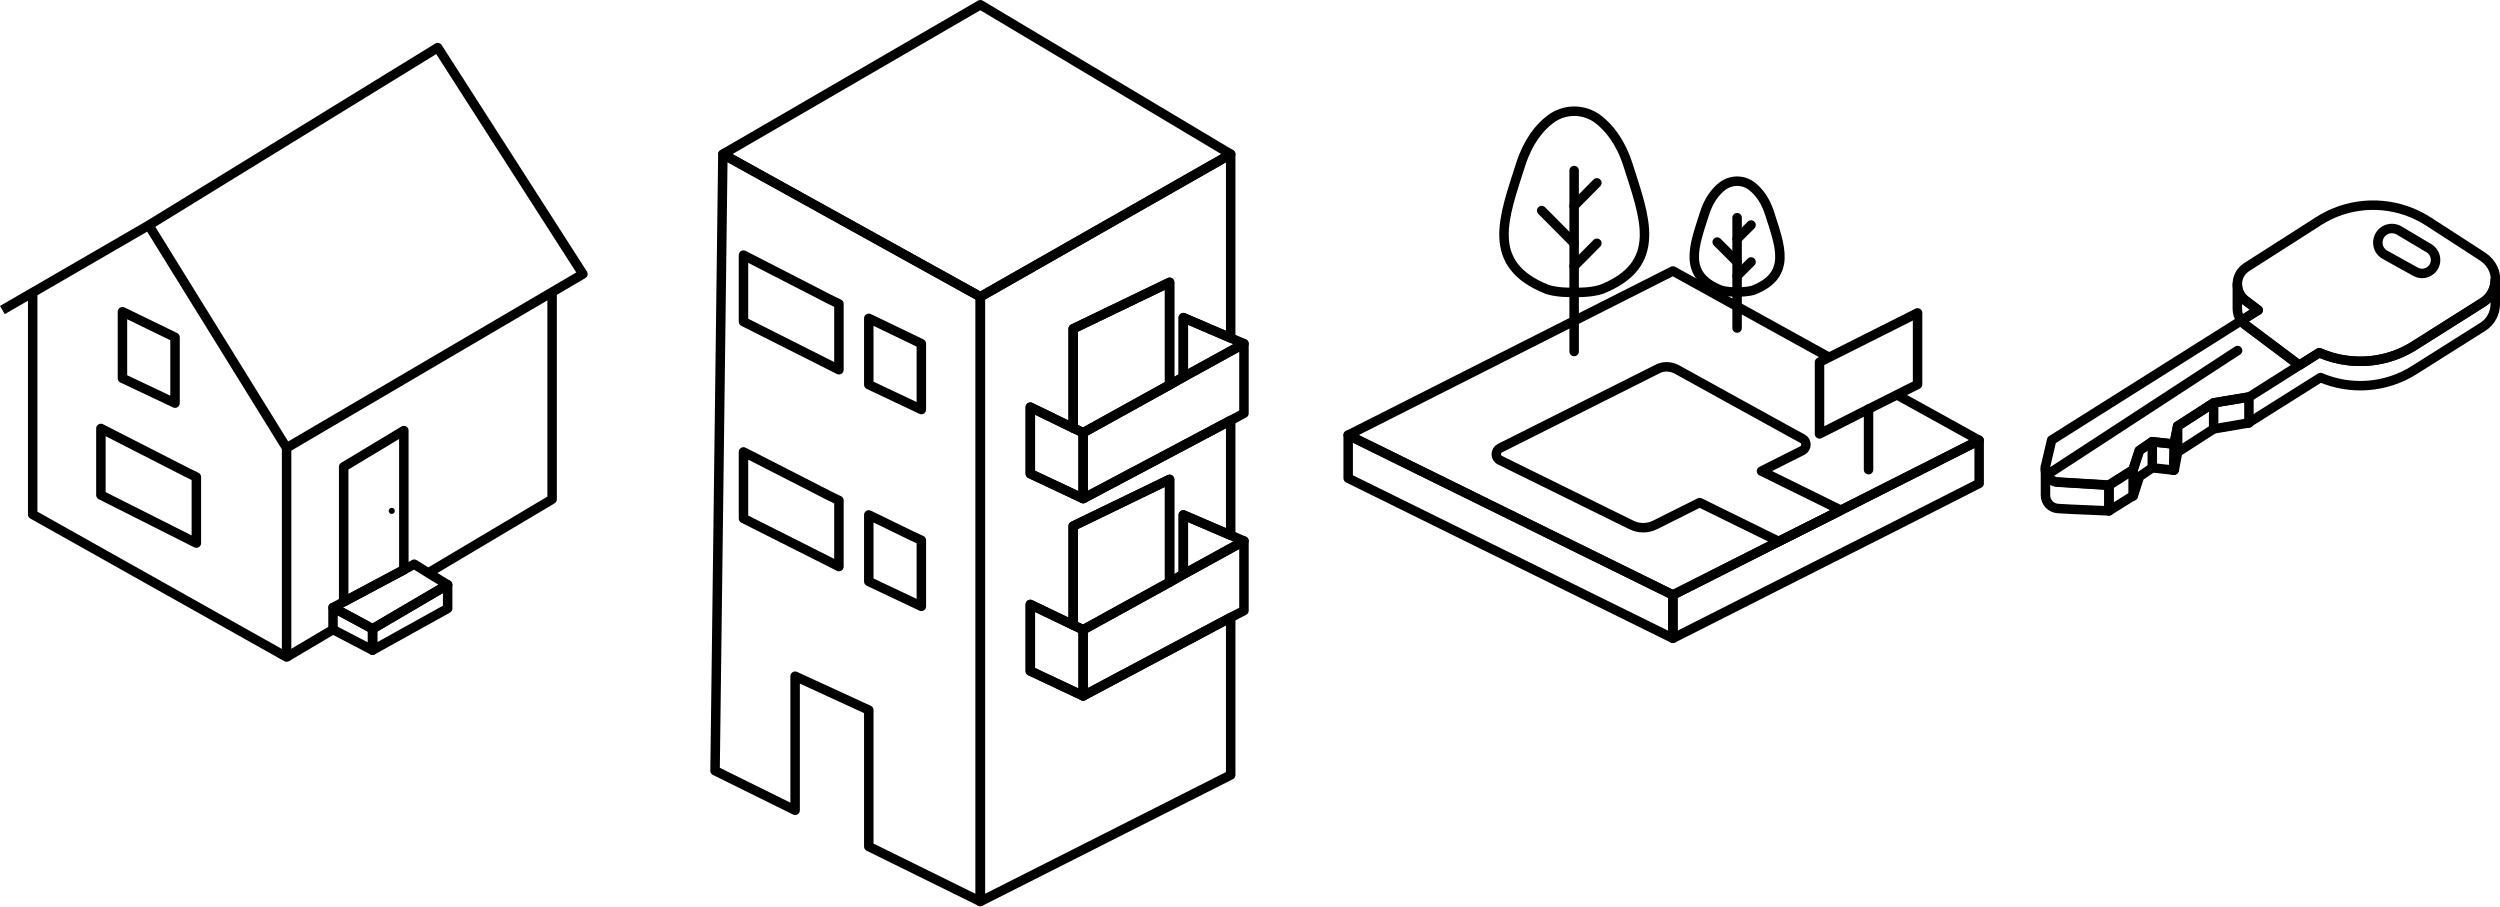
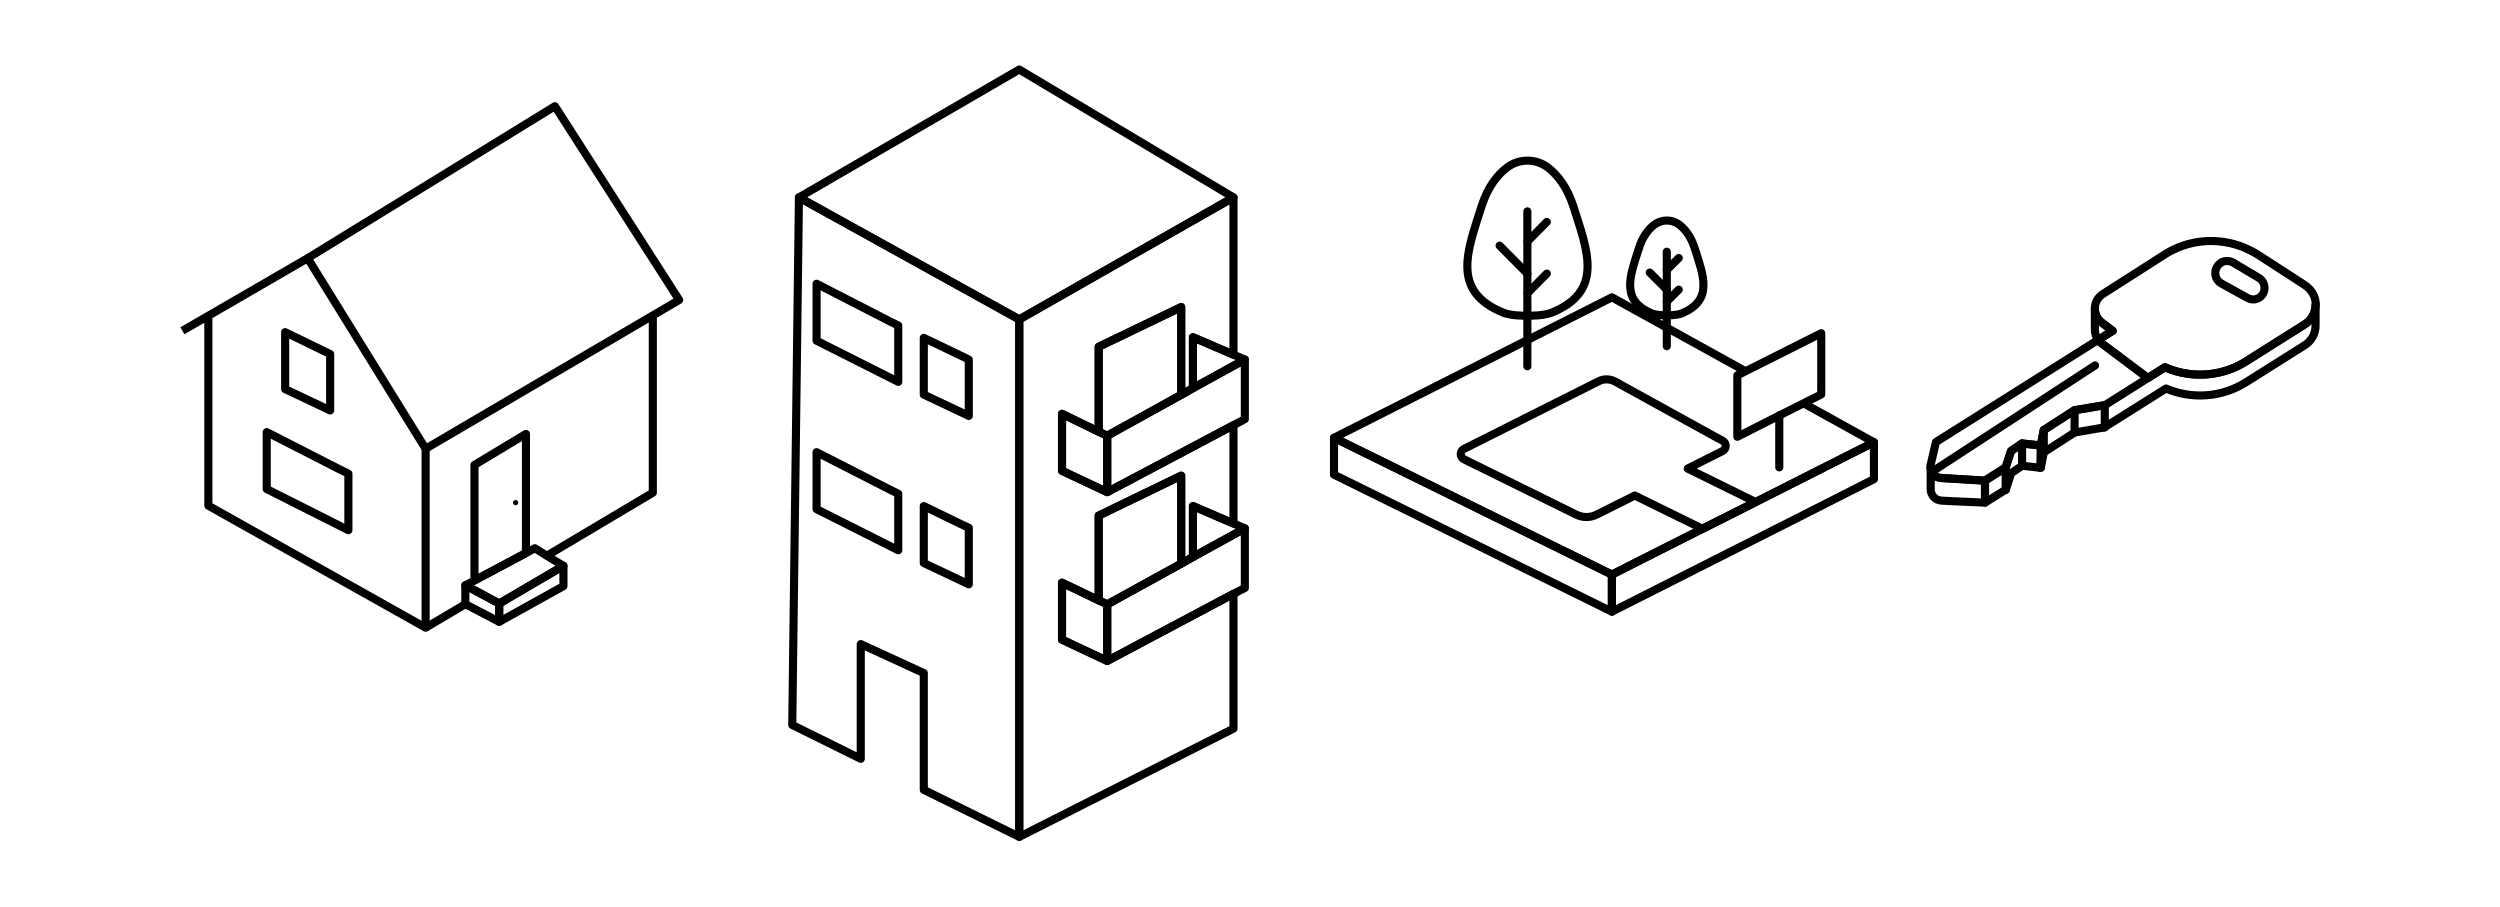
- <svg xmlns="http://www.w3.org/2000/svg" id="Capa_2" version="1.1" viewBox="0 0 1055.5 382.6">
+ <svg xmlns="http://www.w3.org/2000/svg" id="Capa_2" version="1.1" viewBox="0 0 1233.5 447.1">
  <defs>
    <style>
      .st0 {
        stroke-linecap: round;
      }

      .st0, .st1 {
        fill: none;
        stroke: #000;
        stroke-linejoin: round;
        stroke-width: 4px;
      }
    </style>
  </defs>
  <g id="Capa_1-2">
-     <polyline class="st1" points="13.8 123.5 62.8 95.1 121 189.1 121 277.4 13.8 217.2 13.8 123.5 1 130.9" />
-     <polyline class="st1" points="62.8 95.1 184.8 20.1 246.1 115.7 121 189.1" />
-     <line class="st1" x1="140.6" y1="265.8" x2="121" y2="277.4" />
-     <polyline class="st1" points="233.1 123.4 233.1 210.8 180.8 241.9" />
-     <polygon class="st1" points="157.3 265.5 157.3 274.5 140.6 265.8 140.6 256.5 148.8 260.9 157.3 265.5" />
-     <polygon class="st1" points="189 246.9 189 256.9 157.3 274.5 157.3 265.5 189 246.9" />
-     <polygon class="st1" points="189 246.9 157.3 265.5 148.8 260.9 140.6 256.5 174.9 238.2 180.8 241.9 189 246.9" />
-     <polygon class="st1" points="145.1 254.1 145.1 197.1 170.5 181.8 170.5 240.6 145.1 254.1" />
-     <circle cx="165.4" cy="215.7" r="1.3" />
-     <polygon class="st1" points="413.9 125.3 413.9 380.6 366.8 357.4 366.8 299.8 335.7 285.5 335.7 342.1 301.9 325.4 305.2 65.1 413.9 125.3" />
-     <polygon class="st1" points="305.2 65.1 413.9 2 519.6 65.1 413.9 125.3 305.2 65.1" />
-     <path class="st1" d="M1006.8,97.3h0c1.9-1.1,4.2-1.1,6.1,0l12.6,7.5c3.8,2.3,3.7,7.8-.1,9.9h0c-1.7,1-3.8,1-5.6,0l-12.8-7.1c-4.1-2.2-4.1-8.1,0-10.4h0Z" />
-     <polygon class="st1" points="493.8 162.5 493.8 119.2 453.1 138.8 453.1 180.7 435 171.9 435 200 457.3 210.5 519.6 177.5 519.6 226 499.6 217.4 499.6 242.5 493.8 245.8 493.8 202.4 453.1 222.1 453.1 263.9 435 255.2 435 283.3 457.3 293.8 519.6 260.7 519.6 327.2 413.9 380.6 413.9 125.3 519.6 65.1 519.6 142.7 499.6 134.1 499.6 159.2 493.8 162.5" />
-     <polygon class="st1" points="835.6 185.9 835.6 204.1 795.2 224.6 769.4 237.6 706.3 269.5 706.3 251.2 751 228.6 776.8 215.6 835.6 185.9" />
-     <polygon class="st1" points="706.3 251.2 706.3 269.5 569.2 201.9 569.2 183.7 706.3 251.2" />
-     <polygon class="st1" points="457.3 265.9 457.3 293.8 435 283.3 435 255.2 453.1 263.9 457.3 265.9" />
-     <polygon class="st1" points="389 228.1 389 256 366.8 245.5 366.8 217.4 384.9 226.2 389 228.1" />
-     <polygon class="st1" points="354.2 211.3 354.2 239.2 313.9 218.9 313.9 190.8 350.1 209.3 354.2 211.3" />
-     <polygon class="st1" points="389 145.1 389 172.9 366.8 162.4 366.8 134.4 384.9 143.1 389 145.1" />
-     <polygon class="st1" points="73.9 142.4 73.9 170.2 51.7 159.7 51.7 131.6 69.8 140.4 73.9 142.4" />
-     <polygon class="st1" points="354.2 128.3 354.2 156.1 313.9 135.8 313.9 107.7 350.1 126.3 354.2 128.3" />
-     <polygon class="st1" points="82.9 201.4 82.9 229.3 42.6 209 42.6 180.9 78.8 199.4 82.9 201.4" />
-     <polygon class="st1" points="525.2 228.4 525.2 257.8 519.6 260.7 457.3 293.8 457.3 265.9 493.8 245.8 499.6 242.5 519.6 231.5 525.2 228.4" />
-     <polygon class="st1" points="525.2 228.4 519.6 231.5 499.6 242.5 499.6 217.4 519.6 226 525.2 228.4" />
-     <polygon class="st1" points="493.8 202.4 493.8 245.8 457.3 265.9 453.1 263.9 453.1 222.1 493.8 202.4" />
-     <polygon class="st1" points="457.3 182.7 457.3 210.5 435 200 435 171.9 453.1 180.7 457.3 182.7" />
-     <polygon class="st1" points="525.2 145.1 525.2 174.5 519.6 177.5 457.3 210.5 457.3 182.7 493.8 162.5 499.6 159.2 519.6 148.2 525.2 145.1" />
-     <polygon class="st1" points="525.2 145.1 519.6 148.2 499.6 159.2 499.6 134.1 519.6 142.7 525.2 145.1" />
-     <polygon class="st1" points="493.8 119.2 493.8 162.5 457.3 182.7 453.1 180.7 453.1 138.8 493.8 119.2" />
-     <polyline class="st1" points="800.9 166.7 835.6 185.9 776.9 215.6 751 228.6 706.3 251.2 569.2 183.7 706.3 114.4 706.3 114.4 772.3 150.9" />
-     <line class="st0" x1="664.6" y1="148.4" x2="664.6" y2="72" />
-     <line class="st0" x1="664.6" y1="102.7" x2="650.9" y2="88.9" />
-     <line class="st0" x1="664.6" y1="86.9" x2="674.2" y2="77.2" />
-     <line class="st0" x1="664.6" y1="112.4" x2="674.2" y2="102.7" />
-     <path class="st0" d="M675.9,122.2s-4.1,1.5-11.3,1.2c-7.2.3-11.3-1.2-11.3-1.2-26.7-10.5-18.3-30.6-11.3-52.7,3.2-9.9,8-15.7,12.5-19.1,6-4.6,14.3-4.6,20.3,0,4.4,3.4,9.3,9.2,12.5,19.1,7,22.1,15.4,42.2-11.3,52.7Z" />
-     <line class="st0" x1="733.4" y1="138.5" x2="733.4" y2="91.9" />
-     <line class="st0" x1="733.4" y1="110.6" x2="725" y2="102.2" />
-     <line class="st0" x1="733.4" y1="100.9" x2="739.3" y2="95" />
-     <line class="st0" x1="733.4" y1="116.5" x2="739.3" y2="110.6" />
-     <path class="st0" d="M740.3,122.5s-2.5.9-6.9.7c-4.4.2-6.9-.7-6.9-.7-16.3-6.4-11.2-18.7-6.9-32.2,1.9-6.1,4.9-9.6,7.6-11.7,3.7-2.8,8.8-2.8,12.4,0,2.7,2.1,5.7,5.6,7.6,11.7,4.3,13.5,9.4,25.8-6.9,32.2h0Z" />
-     <path class="st0" d="M776.8,215.6l-25.8,13-33.4-16.4-18.8,9.4c-3.2,1.6-6.9,1.6-10.1,0l-55.4-27.3c-2.1-1-2.1-4,0-5.1l66.5-33.4c2.5-1.3,5.5-1.2,8,.1l27,14.9,22.5,12.4,3.7,2c2,1.1,1.9,4,0,5l-3.6,1.8-13.7,6.9,33.3,16.4h0Z" />
-     <line class="st0" x1="788.9" y1="198.3" x2="788.9" y2="172.7" />
-     <polygon class="st1" points="809.6 132.1 809.6 162.3 788.9 172.7 768.2 183.2 768.2 152.9 809.6 132.1" />
-     <path class="st1" d="M1053.5,118.1c0,1.8-.4,3.5-1.2,5.1-.9,1.8-2.2,3.3-4.1,4.5l-29,18.3c-8.5,5.4-18.5,7.4-28.1,6.2-4.1-.5-8.1-1.6-11.9-3.3l-8.4,5.3-22.8-17.1c-.7-.5-1.2-1.1-1.7-1.7l7.1-4.5-5.4-4.1c-.7-.5-1.2-1.1-1.7-1.7-1.2-1.5-1.7-3.3-1.7-5.1,0-2.8,1.3-5.5,3.9-7.2l30.5-19.5c11.9-7.6,26.6-8.7,39.4-3.4,2.3,1,4.5,2.1,6.7,3.5l20.7,13.4,2.6,1.7c1.9,1.3,3.3,3,4.2,4.9.7,1.5,1,3.1,1,4.7Z" />
-     <path class="st1" d="M953.4,130.9l-7.1,4.5c-1.2-1.5-1.7-3.3-1.7-5.1v-10.2c0,1.8.6,3.6,1.7,5.1.5.6,1,1.2,1.7,1.7l5.4,4.1h0Z" />
-     <path class="st1" d="M949.5,178.4l30.2-19c12.7,5.4,27.4,4.5,39.5-3.1l29-18.3c3.5-2.2,5.3-5.9,5.3-9.6v-10.3c0,1.8-.4,3.5-1.2,5.1-.9,1.8-2.2,3.3-4.1,4.5l-29,18.3c-8.5,5.4-18.5,7.4-28.1,6.2-4.1-.5-8.1-1.6-11.9-3.3l-8.4,5.3" />
-     <path class="st1" d="M890.4,204.9v10.8l-16.1-.7-5.4-.3c-3.1-.2-5.3-2.7-5.3-5.6v-11.2c0,.9.2,1.8.6,2.6.2.5.6.9.9,1.3.9,1,2.2,1.7,3.8,1.8l21.5,1.3h0Z" />
-     <path class="st0" d="M970.8,154.2l-21.2,13.4-15,2.5-15.2,9.8-1.5,7.6-9.3-1-5.4,3.7-2.7,8.2h0l-10.2,6.4-21.5-1.3c-1.5,0-2.8-.8-3.8-1.8-.4-.4-.7-.9-.9-1.3-.4-.8-.6-1.6-.6-2.6s0-.9.2-1.3l2.5-10.7,80-50.4c.5.6,1,1.2,1.7,1.7l22.8,17.1h0Z" />
-     <line class="st0" x1="944.7" y1="148" x2="864.2" y2="200.5" />
-     <polygon class="st0" points="949.5 167.6 949.5 178.4 949.2 178.6 934.6 181.1 919.4 190.9 918 198.3 917.7 198.5 908.7 197.5 903.3 201.2 900.7 209.2 900.6 209.3 890.4 215.7 890.4 204.9 900.6 198.4 900.6 198.4 903.3 190.2 908.7 186.5 917.9 187.5 919.4 179.9 934.6 170.1 949.5 167.6" />
-     <polygon class="st0" points="900.7 209.2 900.6 209.4 900.6 209.3 900.7 209.2" />
-     <polygon class="st0" points="918 198.3 917.9 198.5 917.7 198.5 918 198.3" />
-     <polygon class="st0" points="949.5 178.4 949.5 178.6 949.2 178.6 949.5 178.4" />
-     <line class="st0" x1="917.7" y1="198.5" x2="917.9" y2="187.5" />
-     <line class="st0" x1="900.6" y1="209.3" x2="900.6" y2="198.4" />
-     <line class="st0" x1="908.7" y1="186.5" x2="908.7" y2="197.5" />
-     <line class="st0" x1="934.6" y1="170.1" x2="934.6" y2="181.1" />
-     <line class="st0" x1="919.4" y1="179.9" x2="919.4" y2="190.9" />
+     <polyline class="st1" points="102.8 155.8 151.8 127.4 210 221.4 210 309.7 102.8 249.5 102.8 155.8 90 163.2" />
+     <polyline class="st1" points="151.8 127.4 273.8 52.4 335.1 148 210 221.4" />
+     <line class="st1" x1="229.6" y1="298.1" x2="210" y2="309.7" />
+     <polyline class="st1" points="322.1 155.7 322.1 243.1 269.8 274.2" />
+     <polygon class="st1" points="246.3 297.8 246.3 306.8 229.6 298.1 229.6 288.8 237.8 293.2 246.3 297.8" />
+     <polygon class="st1" points="278 279.2 278 289.2 246.3 306.8 246.3 297.8 278 279.2" />
+     <polygon class="st1" points="278 279.2 246.3 297.8 237.8 293.2 229.6 288.8 263.9 270.5 269.8 274.2 278 279.2" />
+     <polygon class="st1" points="234.1 286.4 234.1 229.4 259.5 214.1 259.5 272.9 234.1 286.4" />
+     <circle cx="254.4" cy="248" r="1.3" />
+     <polygon class="st1" points="502.9 157.6 502.9 412.9 455.8 389.7 455.8 332.1 424.7 317.8 424.7 374.4 390.9 357.7 394.2 97.4 502.9 157.6" />
+     <polygon class="st1" points="394.2 97.4 502.9 34.3 608.6 97.4 502.9 157.6 394.2 97.4" />
+     <path class="st1" d="M1095.8,129.6h0c1.9-1.1,4.2-1.1,6.1,0l12.6,7.5c3.8,2.3,3.7,7.8,0,9.9h0c-1.7,1-3.8,1-5.6,0l-12.8-7.1c-4.1-2.2-4.1-8.1,0-10.4h-.2Z" />
+     <polygon class="st1" points="582.8 194.8 582.8 151.5 542.1 171.1 542.1 213 524 204.2 524 232.3 546.3 242.8 608.6 209.8 608.6 258.3 588.6 249.7 588.6 274.8 582.8 278.1 582.8 234.7 542.1 254.4 542.1 296.2 524 287.5 524 315.6 546.3 326.1 608.6 293 608.6 359.5 502.9 412.9 502.9 157.6 608.6 97.4 608.6 175 588.6 166.4 588.6 191.5 582.8 194.8" />
+     <polygon class="st1" points="924.6 218.2 924.6 236.4 884.2 256.9 858.4 269.9 795.3 301.8 795.3 283.5 840 260.9 865.8 247.9 924.6 218.2" />
+     <polygon class="st1" points="795.3 283.5 795.3 301.8 658.2 234.2 658.2 216 795.3 283.5" />
+     <polygon class="st1" points="546.3 298.2 546.3 326.1 524 315.6 524 287.5 542.1 296.2 546.3 298.2" />
+     <polygon class="st1" points="478 260.4 478 288.3 455.8 277.8 455.8 249.7 473.9 258.5 478 260.4" />
+     <polygon class="st1" points="443.2 243.6 443.2 271.5 402.9 251.2 402.9 223.1 439.1 241.6 443.2 243.6" />
+     <polygon class="st1" points="478 177.4 478 205.2 455.8 194.7 455.8 166.7 473.9 175.4 478 177.4" />
+     <polygon class="st1" points="162.9 174.7 162.9 202.5 140.7 192 140.7 163.9 158.8 172.7 162.9 174.7" />
+     <polygon class="st1" points="443.2 160.6 443.2 188.4 402.9 168.1 402.9 140 439.1 158.6 443.2 160.6" />
+     <polygon class="st1" points="171.9 233.7 171.9 261.6 131.6 241.3 131.6 213.2 167.8 231.7 171.9 233.7" />
+     <polygon class="st1" points="614.2 260.7 614.2 290.1 608.6 293 546.3 326.1 546.3 298.2 582.8 278.1 588.6 274.8 608.6 263.8 614.2 260.7" />
+     <polygon class="st1" points="614.2 260.7 608.6 263.8 588.6 274.8 588.6 249.7 608.6 258.3 614.2 260.7" />
+     <polygon class="st1" points="582.8 234.7 582.8 278.1 546.3 298.2 542.1 296.2 542.1 254.4 582.8 234.7" />
+     <polygon class="st1" points="546.3 215 546.3 242.8 524 232.3 524 204.2 542.1 213 546.3 215" />
+     <polygon class="st1" points="614.2 177.4 614.2 206.8 608.6 209.8 546.3 242.8 546.3 215 582.8 194.8 588.6 191.5 608.6 180.5 614.2 177.4" />
+     <polygon class="st1" points="614.2 177.4 608.6 180.5 588.6 191.5 588.6 166.4 608.6 175 614.2 177.4" />
+     <polygon class="st1" points="582.8 151.5 582.8 194.8 546.3 215 542.1 213 542.1 171.1 582.8 151.5" />
+     <polyline class="st1" points="889.9 199 924.6 218.2 865.9 247.9 840 260.9 795.3 283.5 658.2 216 795.3 146.7 795.3 146.7 861.3 183.2" />
+     <line class="st0" x1="753.6" y1="180.7" x2="753.6" y2="104.3" />
+     <line class="st0" x1="753.6" y1="135" x2="739.9" y2="121.2" />
+     <line class="st0" x1="753.6" y1="119.2" x2="763.2" y2="109.5" />
+     <line class="st0" x1="753.6" y1="144.7" x2="763.2" y2="135" />
+     <path class="st0" d="M764.9,154.5s-4.1,1.5-11.3,1.2c-7.2.3-11.3-1.2-11.3-1.2-26.7-10.5-18.3-30.6-11.3-52.7,3.2-9.9,8-15.7,12.5-19.1,6-4.6,14.3-4.6,20.3,0,4.4,3.4,9.3,9.2,12.5,19.1,7,22.1,15.4,42.2-11.3,52.7h-.1Z" />
+     <line class="st0" x1="822.4" y1="170.8" x2="822.4" y2="124.2" />
+     <line class="st0" x1="822.4" y1="142.9" x2="814" y2="134.5" />
+     <line class="st0" x1="822.4" y1="133.2" x2="828.3" y2="127.3" />
+     <line class="st0" x1="822.4" y1="148.8" x2="828.3" y2="142.9" />
+     <path class="st0" d="M829.3,154.8s-2.5.9-6.9.7c-4.4.2-6.9-.7-6.9-.7-16.3-6.4-11.2-18.7-6.9-32.2,1.9-6.1,4.9-9.6,7.6-11.7,3.7-2.8,8.8-2.8,12.4,0,2.7,2.1,5.7,5.6,7.6,11.7,4.3,13.5,9.4,25.8-6.9,32.2h0Z" />
+     <path class="st0" d="M865.8,247.9l-25.8,13-33.4-16.4-18.8,9.4c-3.2,1.6-6.9,1.6-10.1,0l-55.4-27.3c-2.1-1-2.1-4,0-5.1l66.5-33.4c2.5-1.3,5.5-1.2,8,.1l27,14.9,22.5,12.4,3.7,2c2,1.1,1.9,4,0,5l-3.6,1.8-13.7,6.9,33.3,16.4h0l-.2.3Z" />
+     <line class="st0" x1="877.9" y1="230.6" x2="877.9" y2="205" />
+     <polygon class="st1" points="898.6 164.4 898.6 194.6 877.9 205 857.2 215.5 857.2 185.2 898.6 164.4" />
+     <path class="st1" d="M1142.5,150.4c0,1.8-.4,3.5-1.2,5.1-.9,1.8-2.2,3.3-4.1,4.5l-29,18.3c-8.5,5.4-18.5,7.4-28.1,6.2-4.1-.5-8.1-1.6-11.9-3.3l-8.4,5.3-22.8-17.1c-.7-.5-1.2-1.1-1.7-1.7l7.1-4.5-5.4-4.1c-.7-.5-1.2-1.1-1.7-1.7-1.2-1.5-1.7-3.3-1.7-5.1,0-2.8,1.3-5.5,3.9-7.2l30.5-19.5c11.9-7.6,26.6-8.7,39.4-3.4,2.3,1,4.5,2.1,6.7,3.5l20.7,13.4,2.6,1.7c1.9,1.3,3.3,3,4.2,4.9.7,1.5,1,3.1,1,4.7h0Z" />
+     <path class="st1" d="M1042.4,163.2l-7.1,4.5c-1.2-1.5-1.7-3.3-1.7-5.1v-10.2c0,1.8.6,3.6,1.7,5.1.5.6,1,1.2,1.7,1.7l5.4,4.1h0Z" />
+     <path class="st1" d="M1038.5,210.7l30.2-19c12.7,5.4,27.4,4.5,39.5-3.1l29-18.3c3.5-2.2,5.3-5.9,5.3-9.6v-10.3c0,1.8-.4,3.5-1.2,5.1-.9,1.8-2.2,3.3-4.1,4.5l-29,18.3c-8.5,5.4-18.5,7.4-28.1,6.2-4.1-.5-8.1-1.6-11.9-3.3l-8.4,5.3" />
+     <path class="st1" d="M979.4,237.2v10.8l-16.1-.7-5.4-.3c-3.1-.2-5.3-2.7-5.3-5.6v-11.2c0,.9.2,1.8.6,2.6.2.5.6.9.9,1.3.9,1,2.2,1.7,3.8,1.8l21.5,1.3h0Z" />
+     <path class="st0" d="M1059.8,186.5l-21.2,13.4-15,2.5-15.2,9.8-1.5,7.6-9.3-1-5.4,3.7-2.7,8.2h0l-10.2,6.4-21.5-1.3c-1.5,0-2.8-.8-3.8-1.8-.4-.4-.7-.9-.9-1.3-.4-.8-.6-1.6-.6-2.6s0-.9.2-1.3l2.5-10.7,80-50.4c.5.6,1,1.2,1.7,1.7l22.8,17.1h.1Z" />
+     <line class="st0" x1="1033.7" y1="180.3" x2="953.2" y2="232.8" />
+     <polygon class="st0" points="1038.5 199.9 1038.5 210.7 1038.2 210.9 1023.6 213.4 1008.4 223.2 1007 230.6 1006.7 230.8 997.7 229.8 992.3 233.5 989.7 241.5 989.6 241.6 979.4 248 979.4 237.2 989.6 230.7 989.6 230.7 992.3 222.5 997.7 218.8 1006.9 219.8 1008.4 212.2 1023.6 202.4 1038.5 199.9" />
+     <polygon class="st0" points="989.7 241.5 989.6 241.7 989.6 241.6 989.7 241.5" />
+     <polygon class="st0" points="1007 230.6 1006.9 230.8 1006.7 230.8 1007 230.6" />
+     <polygon class="st0" points="1038.5 210.7 1038.5 210.9 1038.2 210.9 1038.5 210.7" />
+     <line class="st0" x1="1006.7" y1="230.8" x2="1006.9" y2="219.8" />
+     <line class="st0" x1="989.6" y1="241.6" x2="989.6" y2="230.7" />
+     <line class="st0" x1="997.7" y1="218.8" x2="997.7" y2="229.8" />
+     <line class="st0" x1="1023.6" y1="202.4" x2="1023.6" y2="213.4" />
+     <line class="st0" x1="1008.4" y1="212.2" x2="1008.4" y2="223.2" />
  </g>
</svg>
